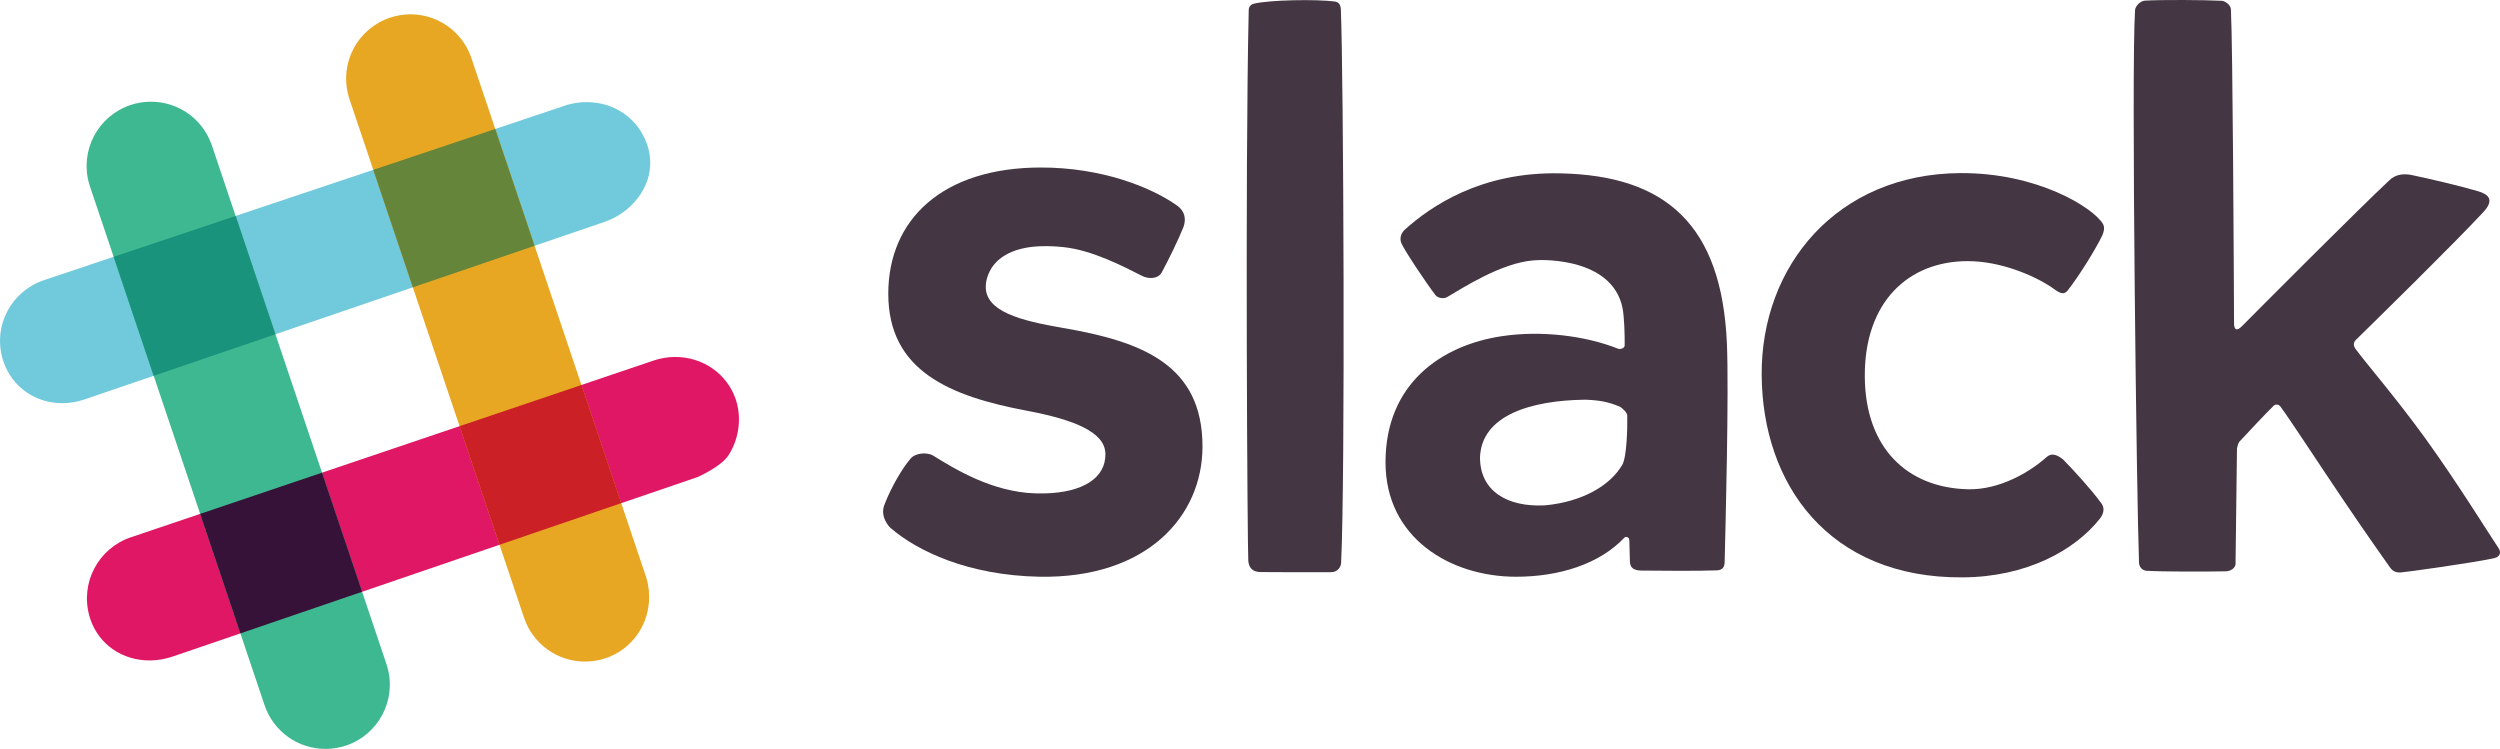
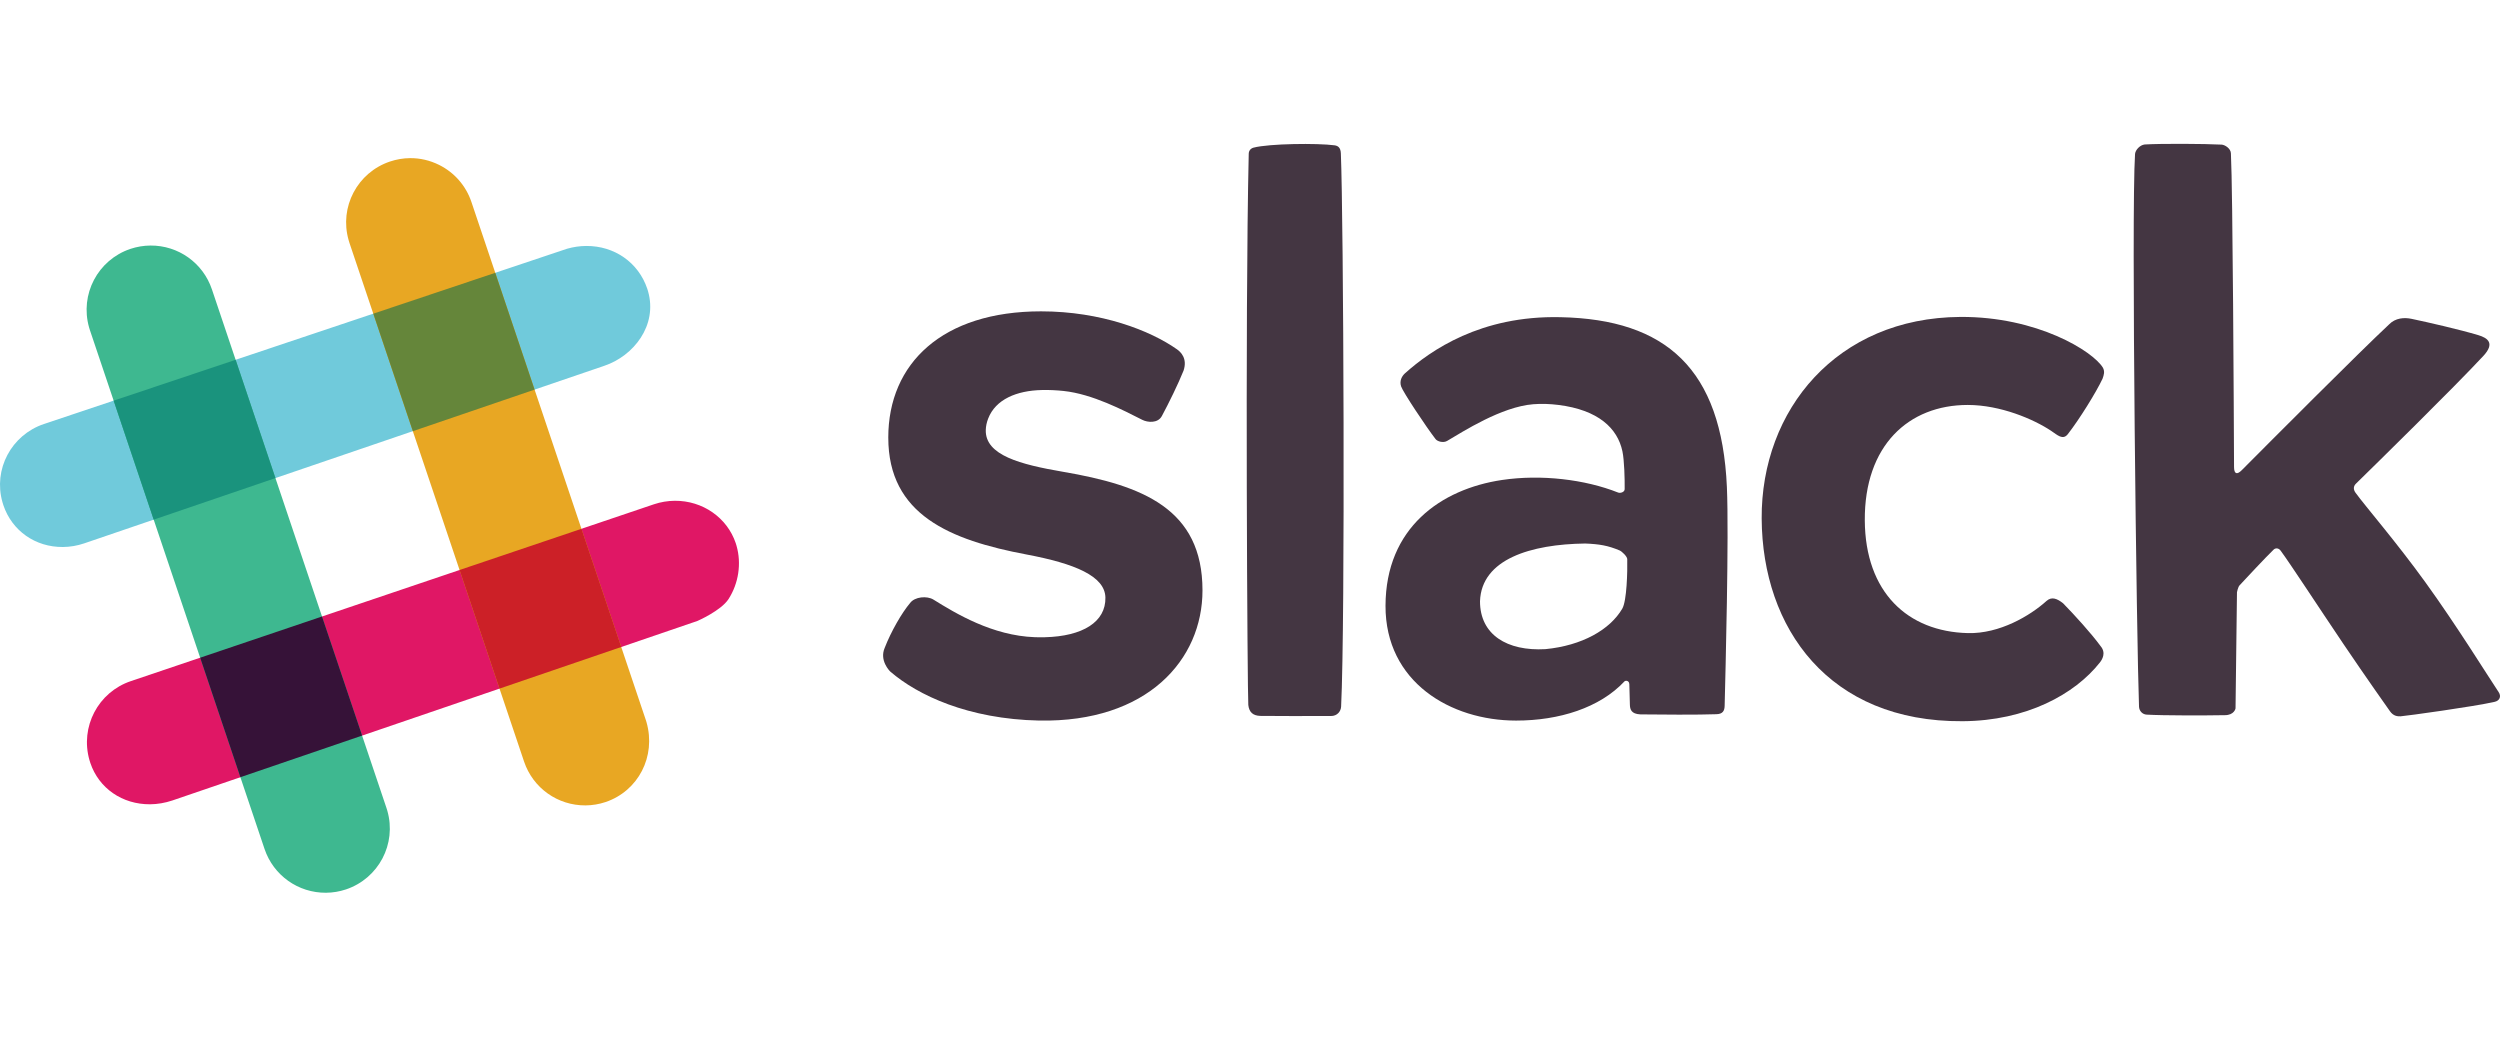
- <svg xmlns="http://www.w3.org/2000/svg" version="1.1" id="Layer_1" x="0px" y="0px" width="498.152px" height="149.23px" viewBox="1.464 25.444 498.152 149.23" enable-background="new 1.464 25.444 498.152 149.23" xml:space="preserve">
+ <svg xmlns="http://www.w3.org/2000/svg" version="1.1" id="Layer_1" x="0" y="0" width="82" height="34" viewBox="1.464 25.444 498.152 149.23" enable-background="new 1.464 25.444 498.152 149.23" xml:space="preserve">
+   <style type="text/css">
+ 		.st0{fill:#129CC2;}
+ 	</style>
  <g>
    <g>
      <path fill="#443642" d="M178.463,83.987c0-14.818,10.804-25.165,30.438-25.165c11.98,0,21.783,3.825,27.094,7.572 c0.76,0.535,2.116,1.833,1.303,4.247c-1.042,2.6-2.953,6.51-4.324,9.05c-0.798,1.48-2.836,1.285-3.88,0.756 c-3.783-1.917-9.988-5.16-15.688-5.758c-1.399-0.147-2.869-0.227-4.347-0.188c-5.02,0.112-9.214,1.855-10.691,5.685 c-0.297,0.762-0.457,1.523-0.477,2.274c-0.138,5.047,6.886,6.872,15.395,8.334c15.819,2.71,27.787,7.348,27.787,23.63 c0,13.827-10.989,26.323-32.52,25.94c-14.194-0.287-24.264-5.083-29.66-9.737c-0.184-0.158-2.238-2.25-1.137-4.766 c1.26-3.239,3.387-6.951,5.056-8.922c0.928-1.266,3.377-1.467,4.65-0.678c4.448,2.764,11.768,7.196,20.206,7.49 c0.666,0.023,1.326,0.027,1.974,0.01c7.59-0.184,12.182-3.062,12.086-7.91c-0.082-4.271-6.1-6.766-15.683-8.572 c-15.284-2.879-27.58-7.917-27.58-23.292" />
      <path fill="#443642" d="M317.316,105.086c-10.778,0.141-20.66,3.087-20.945,11.51c-0.003,6.684,5.419,9.967,13.029,9.537 c7.3-0.703,12.867-3.869,15.32-8.07c0.907-1.557,1.045-7.383,0.99-9.873c-0.014-0.53-1.062-1.533-1.521-1.726 c-2.29-0.965-3.985-1.263-6.874-1.38 M281.453,71.146c5.04-4.51,15.033-11.53,30.959-11.16c21.017,0.437,32.12,10.29,33.154,33.86 c0.426,9.72-0.28,36.832-0.448,43.587c-0.025,0.969-0.353,1.639-1.659,1.664c-3.461,0.139-11.457,0.084-15.131,0.036 c-1.854-0.09-2.069-1.01-2.093-1.973c-0.016-0.63-0.07-2.498-0.109-4.021c-0.021-0.808-0.78-0.785-0.974-0.578 c-4.93,5.264-13.004,7.806-21.59,7.806c-13.05,0-26.06-7.677-26.02-22.88c0.04-15.57,11.08-23.25,23.208-25.061 c7.766-1.156,16.52-0.128,23.149,2.506c0.424,0.17,1.29-0.076,1.297-0.677c0.027-1.984-0.069-5.765-0.45-7.557 c-0.973-4.566-4.782-8.24-12.784-9.23c-1.648-0.203-3.307-0.27-4.968-0.138c-6.361,0.5-14.016,5.46-17.186,7.317 c-0.746,0.436-1.914,0.117-2.292-0.37c-1.85-2.39-6.5-9.38-6.866-10.497c-0.366-1.114,0.15-2.052,0.801-2.638L281.453,71.146z" />
      <path fill="#443642" d="M352.496,100.13c-0.125-21.715,15.005-40.034,39.573-40.195c15.33-0.1,26.467,6.85,28.431,10.128 c0.399,0.77,0.194,1.413-0.082,2.188c-1.298,2.74-4.576,8.034-6.912,11.034c-0.995,1.278-2.075,0.183-3.33-0.652 c-3.483-2.32-10.101-5.157-16.614-5.157c-11.816,0.002-20.615,8.104-20.517,23.01c0.092,14.304,8.52,22.165,20.558,22.45 c6.293,0.158,12.39-3.459,15.67-6.422c1.03-0.899,2.096-0.449,3.273,0.471c2.31,2.361,5.623,6.006,7.46,8.515 c1.203,1.394,0.303,2.758-0.13,3.306c-4.984,6.307-14.61,11.615-27.349,11.687c-26.674,0.187-39.906-18.568-40.029-40.36" />
      <path fill="#443642" d="M479.823,139.514c1.252-0.094,14.613-1.938,18.714-2.877c1.018-0.232,1.38-1.088,0.811-1.936 c-2.29-3.434-8.311-13.186-14.617-21.916c-5.8-8.027-11.913-15.087-13.89-17.803c-0.482-0.66-0.456-1.31,0.069-1.822 c3.761-3.68,19.493-19.105,25.408-25.475c2.29-2.478,0.915-3.544-1.03-4.123c-3.757-1.12-9.834-2.516-13.29-3.245 c-1.457-0.308-3.212-0.2-4.486,1.11c-5.914,5.515-23.963,23.63-29.351,29.045c-0.97,0.977-1.535,0.76-1.54-0.636 c-0.044-10.44-0.25-55.138-0.623-62.49c-0.026-0.972-1.195-1.71-1.854-1.745c-3.388-0.177-11.947-0.228-15.32-0.03 c-0.945,0.107-1.848,1.07-1.93,1.884c-0.778,11.756,0.33,98.054,0.792,110.126c0.033,0.873,0.683,1.55,1.512,1.599 c3.365,0.195,11.688,0.182,15.574,0.109c1.912,0,2.146-1.344,2.146-1.344l0.288-23.157c0,0,0.197-1.03,0.516-1.37 c1.37-1.475,5.16-5.537,6.776-7.107c0.388-0.377,1-0.35,1.396,0.183c1.92,2.59,7.395,11.01,12.47,18.53 c4.663,6.908,9.016,13.039,9.32,13.472c0.702,1,1.522,1.04,2.14,1.021V139.514z" />
      <path fill="#443642" d="M252.59,139.434c1.175,0.039,10.09,0.029,14.04,0.024c1.33,0.026,2.021-0.981,2.065-1.87 c0.839-16.926,0.48-97.512-0.05-110.237c-0.044-1.1-0.515-1.513-1.266-1.613c-3.39-0.454-13.024-0.348-16.112,0.46 c-0.604,0.157-0.96,0.616-0.979,1.206c-0.756,32.8-0.246,108.42-0.086,109.852c0.159,1.434,0.909,2.128,2.39,2.178H252.59z" />
      <g>
        <g>
          <path fill="#70CADB" d="M13.997,105.78c-5.494,0.042-10.148-3.232-11.864-8.342c-0.066-0.198-0.123-0.39-0.178-0.583 c-1.87-6.544,1.756-13.39,8.255-15.582L114.45,46.35c1.267-0.363,2.543-0.548,3.807-0.556c5.64-0.044,10.422,3.302,12.18,8.52 l0.156,0.504c1.95,6.816-2.895,12.9-8.7,14.85c-0.004,0.003-1.06,0.36-103.662,35.391 C16.844,105.53,15.421,105.768,13.997,105.78L13.997,105.78z" />
        </g>
        <g>
          <path fill="#E01765" d="M31.372,157.045c-5.537,0.04-10.207-3.188-11.903-8.225c-0.064-0.192-0.125-0.385-0.18-0.579 c-1.896-6.622,1.726-13.54,8.247-15.735L131.78,97.263c1.347-0.45,2.738-0.68,4.137-0.693c5.552-0.042,10.43,3.35,12.151,8.444 l0.16,0.53c1.007,3.521,0.412,7.478-1.59,10.601c-1.492,2.322-6.198,4.366-6.198,4.366L35.8,156.29 c-1.458,0.487-2.945,0.744-4.428,0.757V157.045z" />
        </g>
        <g>
          <path fill="#E8A723" d="M118.148,157.268c-5.56,0.043-10.483-3.465-12.255-8.723l-34.79-103.34l-0.174-0.58 c-1.885-6.59,1.74-13.464,8.237-15.654c1.3-0.437,2.644-0.665,3.997-0.677c2.01-0.015,3.955,0.438,5.787,1.343 c3.063,1.525,5.354,4.15,6.449,7.392l34.787,103.331l0.101,0.332c1.954,6.842-1.663,13.72-8.16,15.91 C120.84,157.031,119.5,157.256,118.148,157.268L118.148,157.268z" />
        </g>
        <g>
          <path fill="#3EB890" d="M66.435,174.674c-5.56,0.043-10.487-3.465-12.26-8.73L19.394,62.608c-0.06-0.19-0.12-0.38-0.178-0.575 c-1.88-6.588,1.734-13.463,8.229-15.655c1.295-0.43,2.634-0.657,3.985-0.668c5.561-0.044,10.485,3.463,12.257,8.723 l34.782,103.34c0.065,0.18,0.124,0.379,0.177,0.569c1.884,6.593-1.732,13.472-8.237,15.664 c-1.292,0.431-2.629,0.656-3.978,0.667H66.435z" />
        </g>
        <path fill="#CC2027" d="M100.997,133.996l24.258-8.294l-7.93-23.55l-24.286,8.207L100.997,133.996z" />
        <path fill="#361238" d="M49.364,151.65l24.256-8.293l-7.99-23.73l-24.28,8.21L49.364,151.65z" />
        <path fill="#65863A" d="M83.727,82.7l24.26-8.283l-7.837-23.275l-24.305,8.143L83.727,82.7z" />
        <path fill="#1A937D" d="M32.088,100.33l24.26-8.283l-7.933-23.572L24.11,76.617L32.088,100.33L32.088,100.33z" />
      </g>
    </g>
  </g>
</svg>
